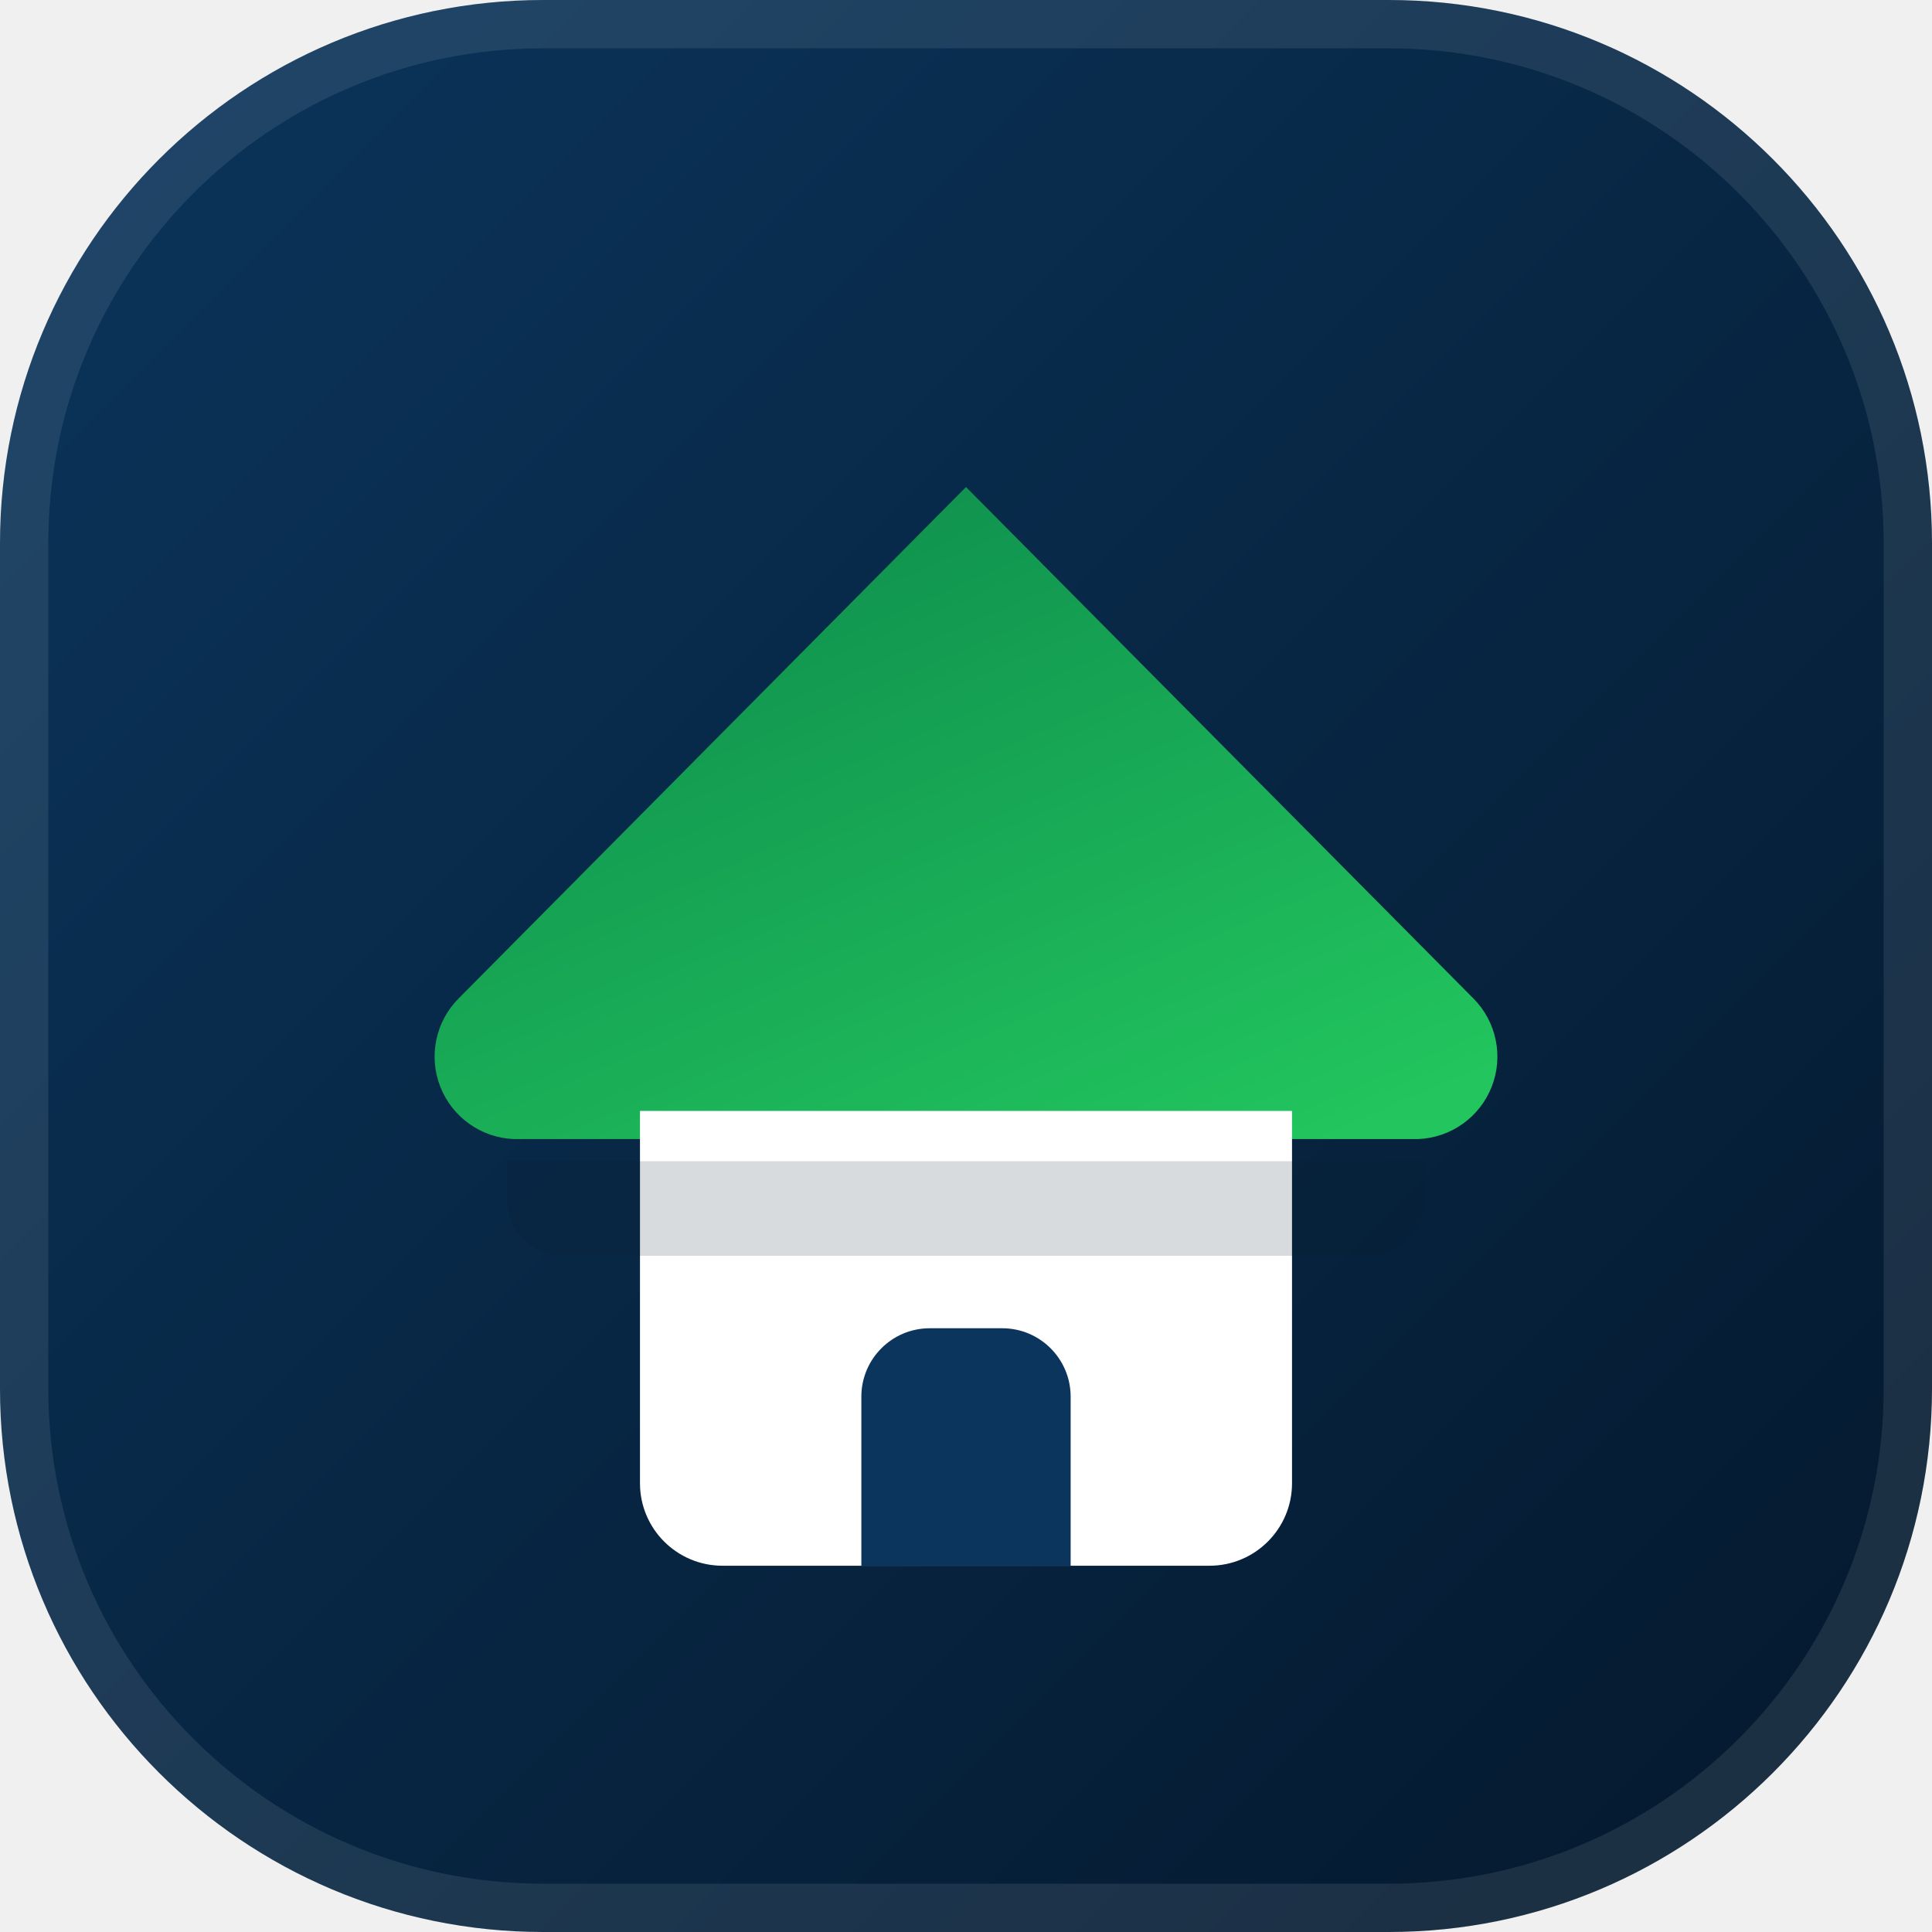
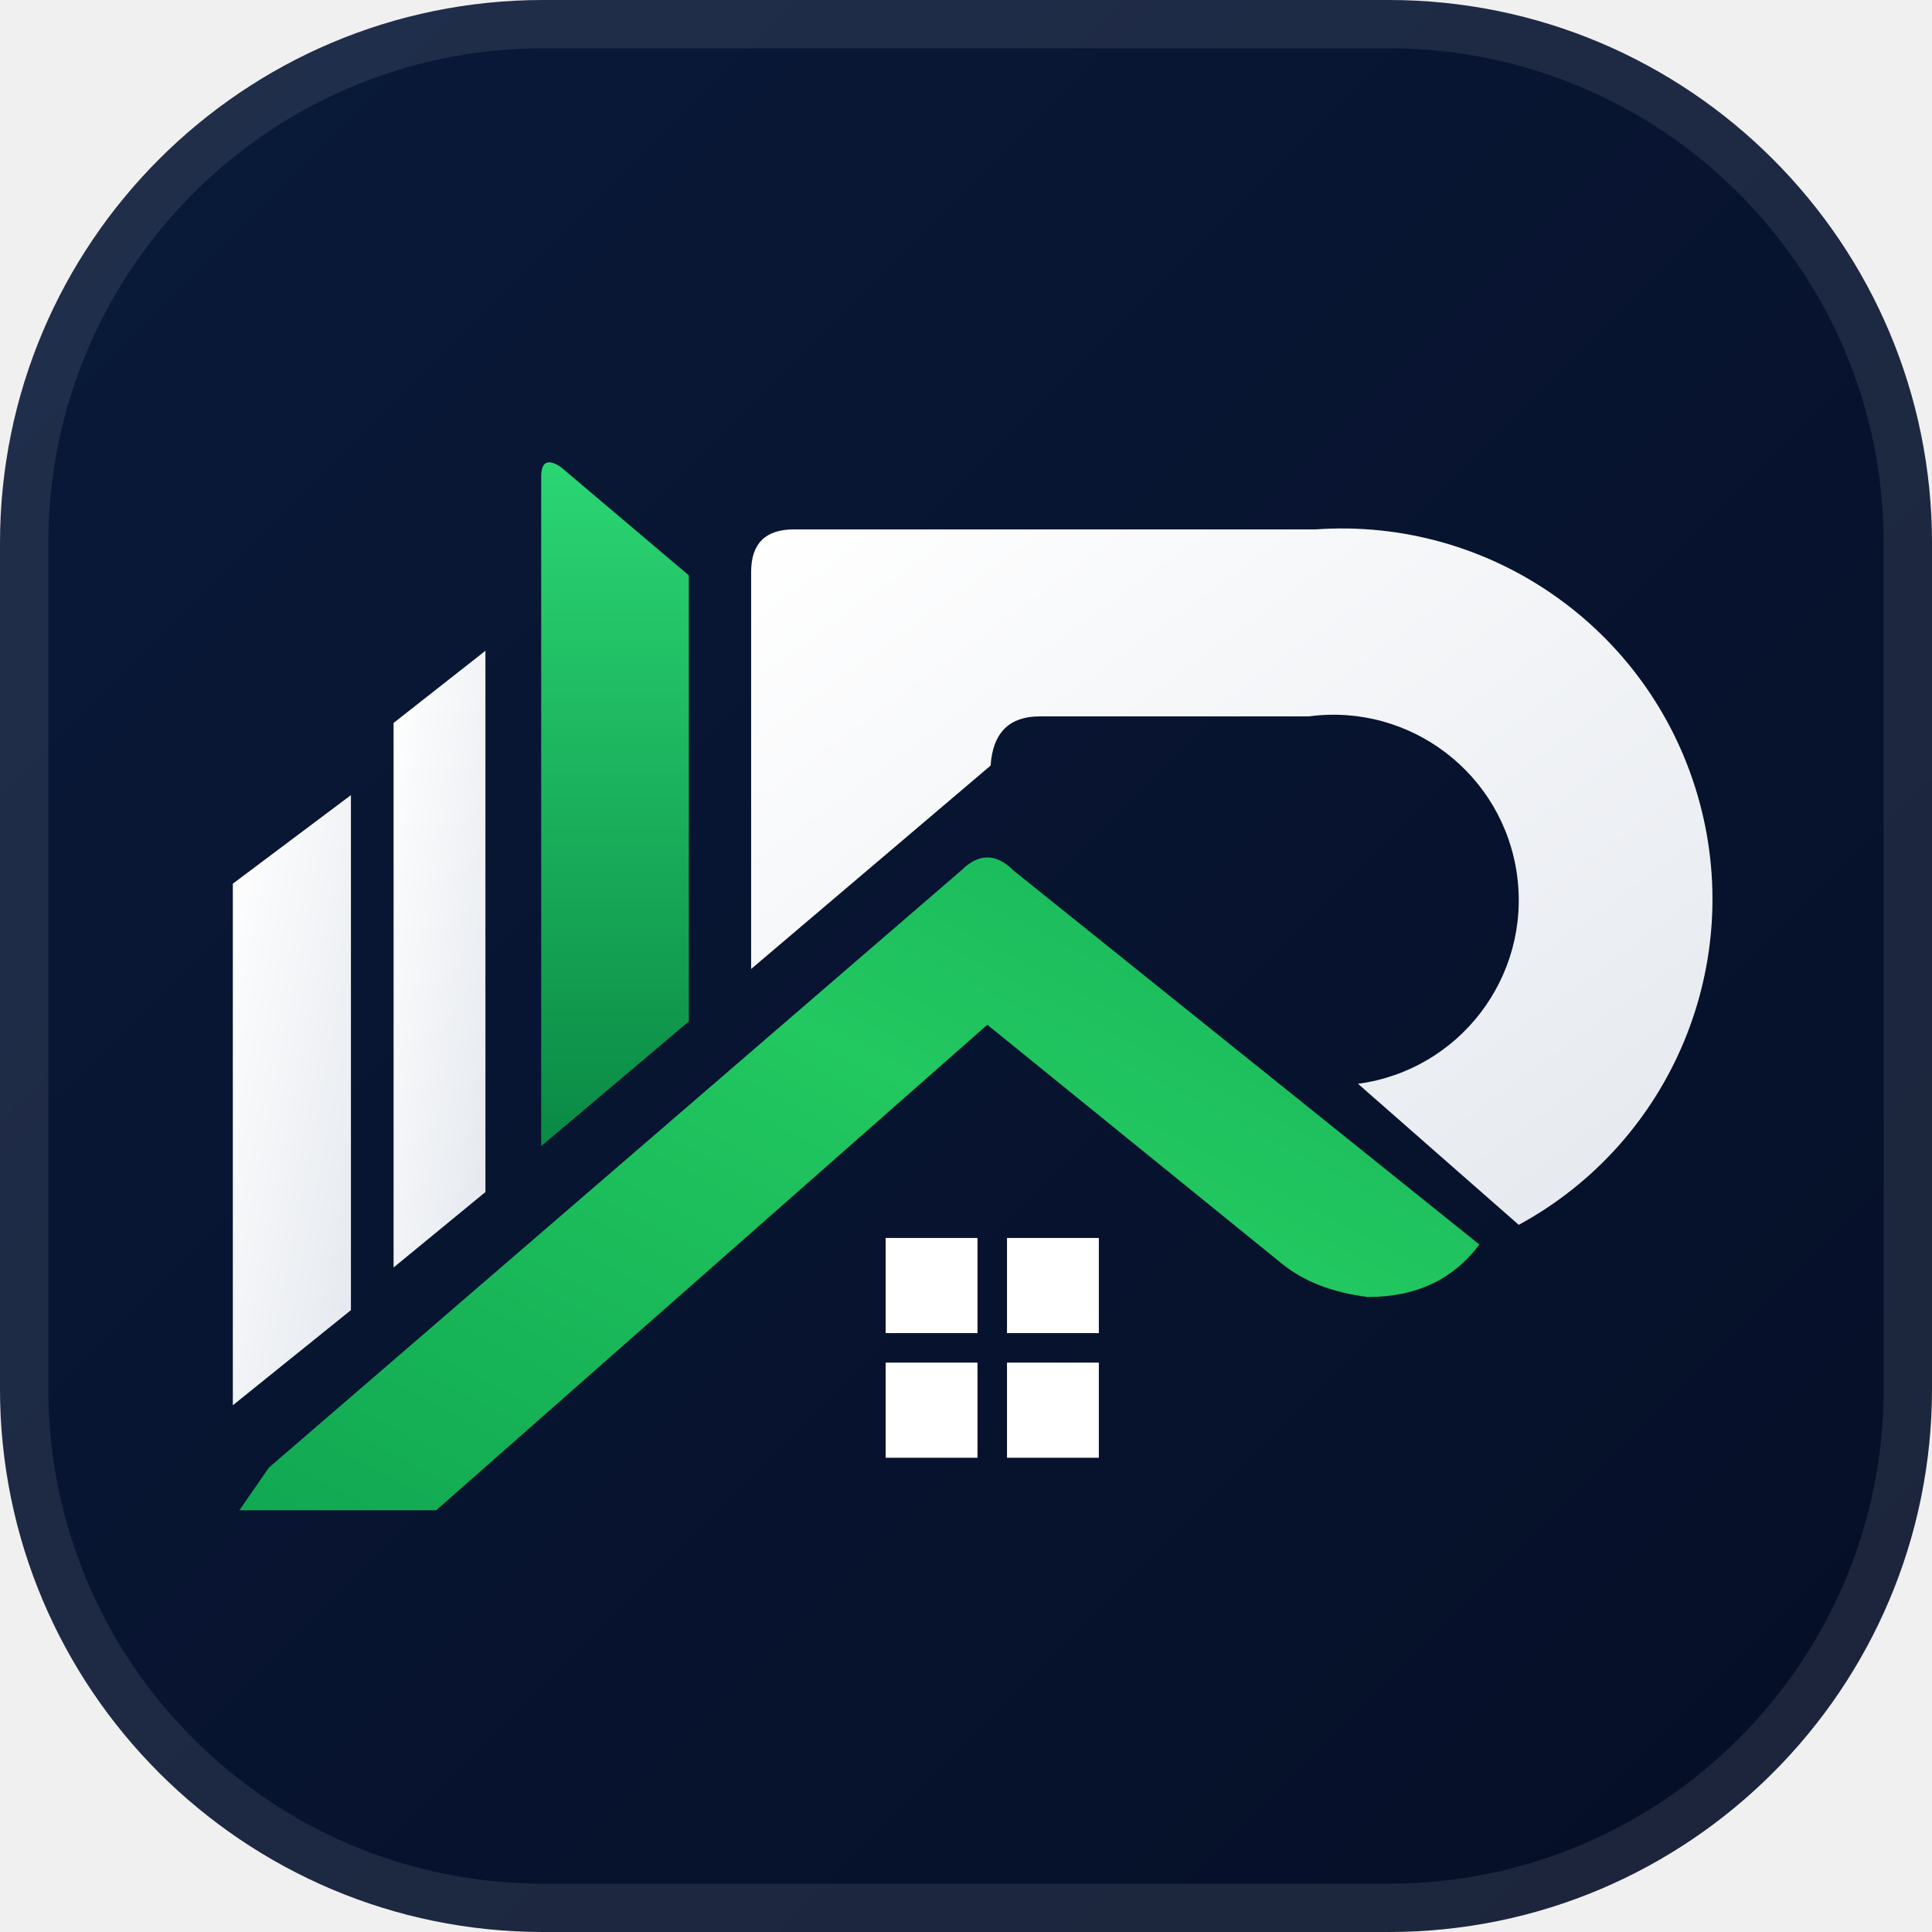
<svg xmlns="http://www.w3.org/2000/svg" viewBox="0 0 48 48" role="img" aria-label="Properties Pak">
  <defs>
    <linearGradient id="ppTile" x1="0" y1="0" x2="1" y2="1">
-       <stop offset="0" stop-color="#0B355C" />
-       <stop offset="1" stop-color="#04182C" />
+       <stop offset="0" stop-color="#0A1A3A" />
+       <stop offset="1" stop-color="#050E26" />
    </linearGradient>
-     <linearGradient id="ppRoof" x1="0.15" y1="0" x2="0.85" y2="1">
-       <stop offset="0" stop-color="#0D8A4C" />
-       <stop offset="1" stop-color="#22C55E" />
+     <linearGradient id="ppBar" x1="0" y1="0" x2="0" y2="1">
+       <stop offset="0" stop-color="#2BD673" />
+       <stop offset="1" stop-color="#0A8A45" />
+     </linearGradient>
+     <linearGradient id="ppRoof" x1="0" y1="1" x2="1" y2="0">
+       <stop offset="0" stop-color="#11A852" />
+       <stop offset="0.6" stop-color="#22C860" />
+       <stop offset="1" stop-color="#16B25A" />
+     </linearGradient>
+     <linearGradient id="ppWhite" x1="0" y1="0" x2="1" y2="1">
+       <stop offset="0" stop-color="#FFFFFF" />
+       <stop offset="1" stop-color="#E4E8EE" />
    </linearGradient>
  </defs>
  <rect width="48" height="48" rx="13.5" fill="url(#ppTile)" />
  <rect x="0.6" y="0.6" width="46.8" height="46.8" rx="12.9" fill="none" stroke="#FFFFFF" stroke-opacity="0.09" stroke-width="1.2" />
-   <path d="M24 12.1 11.4 24.8a2.05 2.05 0 0 0 1.37 3.5h22.46a2.05 2.05 0 0 0 1.37-3.5Z" fill="url(#ppRoof)" />
-   <path d="M15.9 27.6h16.2v9.25a2.05 2.05 0 0 1-2.05 2.05H17.95a2.05 2.05 0 0 1-2.05-2.05Z" fill="#FFFFFF" />
-   <path d="M12.6 28.85h22.8v0.95a1.4 1.4 0 0 1-1.4 1.4H14a1.4 1.4 0 0 1-1.4-1.4Z" fill="#04182C" opacity="0.16" />
-   <path d="M21.4 38.9v-4.2a1.7 1.7 0 0 1 1.7-1.7h1.8a1.7 1.7 0 0 1 1.7 1.7v4.2Z" fill="#0B355C" />
+   <g transform="translate(24 24.4) scale(0.0815) translate(-783.5 -276)">
+     <path d="M560 246 L596 219 L596 376 L560 405 Z" fill="url(#ppWhite)" />
+     <path d="M609 197 L637 175 L637 340 L609 363 Z" fill="url(#ppWhite)" />
+     <path d="M654 122 Q654 115 660 119 L699 152 L699 288 L654 326 Z" fill="url(#ppBar)" />
+     <path d="M731 138 H890 A113 113 0 0 1 952 350 L903 307 A56 56 0 0 0 888 195 H806 Q792 195 791 210 L718 272 V151 Q718 138 731 138 Z" fill="url(#ppWhite)" />
+     <path d="M562 437 L571 424 L782 242 Q790 234 798 242 L940 356 Q928 372 906 372 Q890 370 880 362 L790 289 L622 437 Z" fill="url(#ppRoof)" />
+     <g fill="#FFFFFF">
+       <rect x="759" y="354" width="28" height="29" />
+       <rect x="796" y="354" width="28" height="29" />
+       <rect x="759" y="392" width="28" height="29" />
+       <rect x="796" y="392" width="28" height="29" />
+     </g>
+   </g>
</svg>
